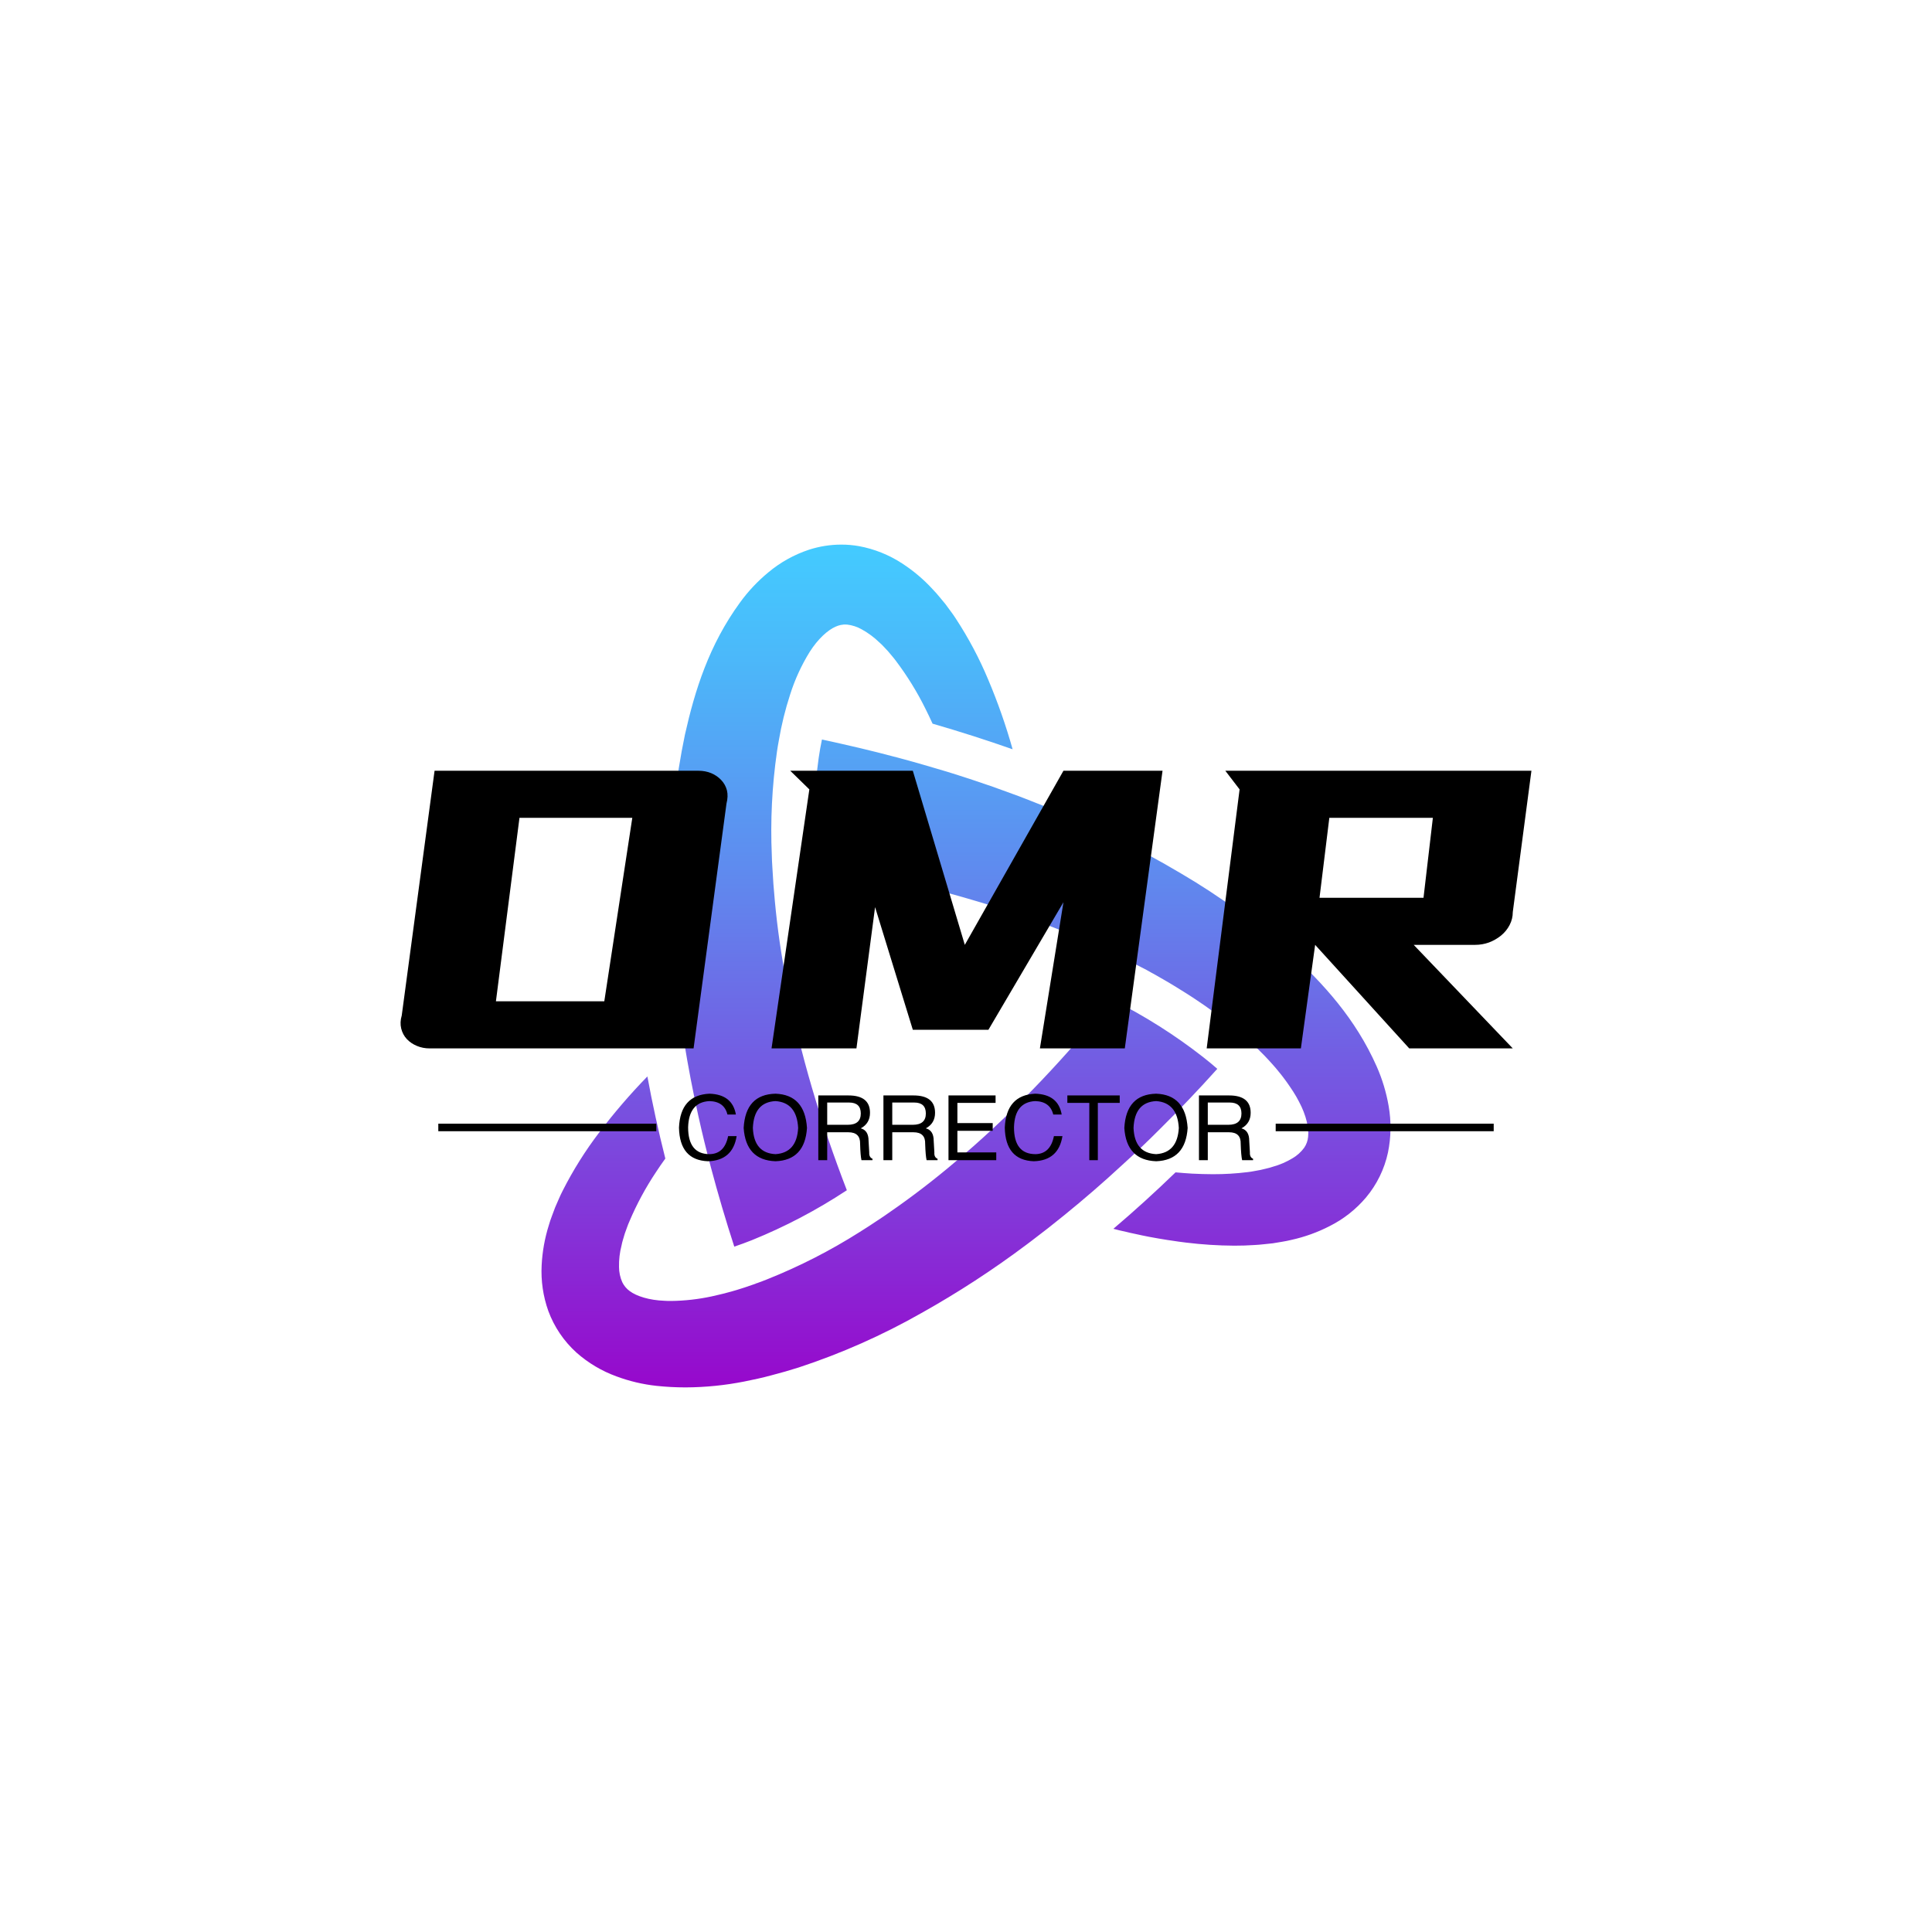
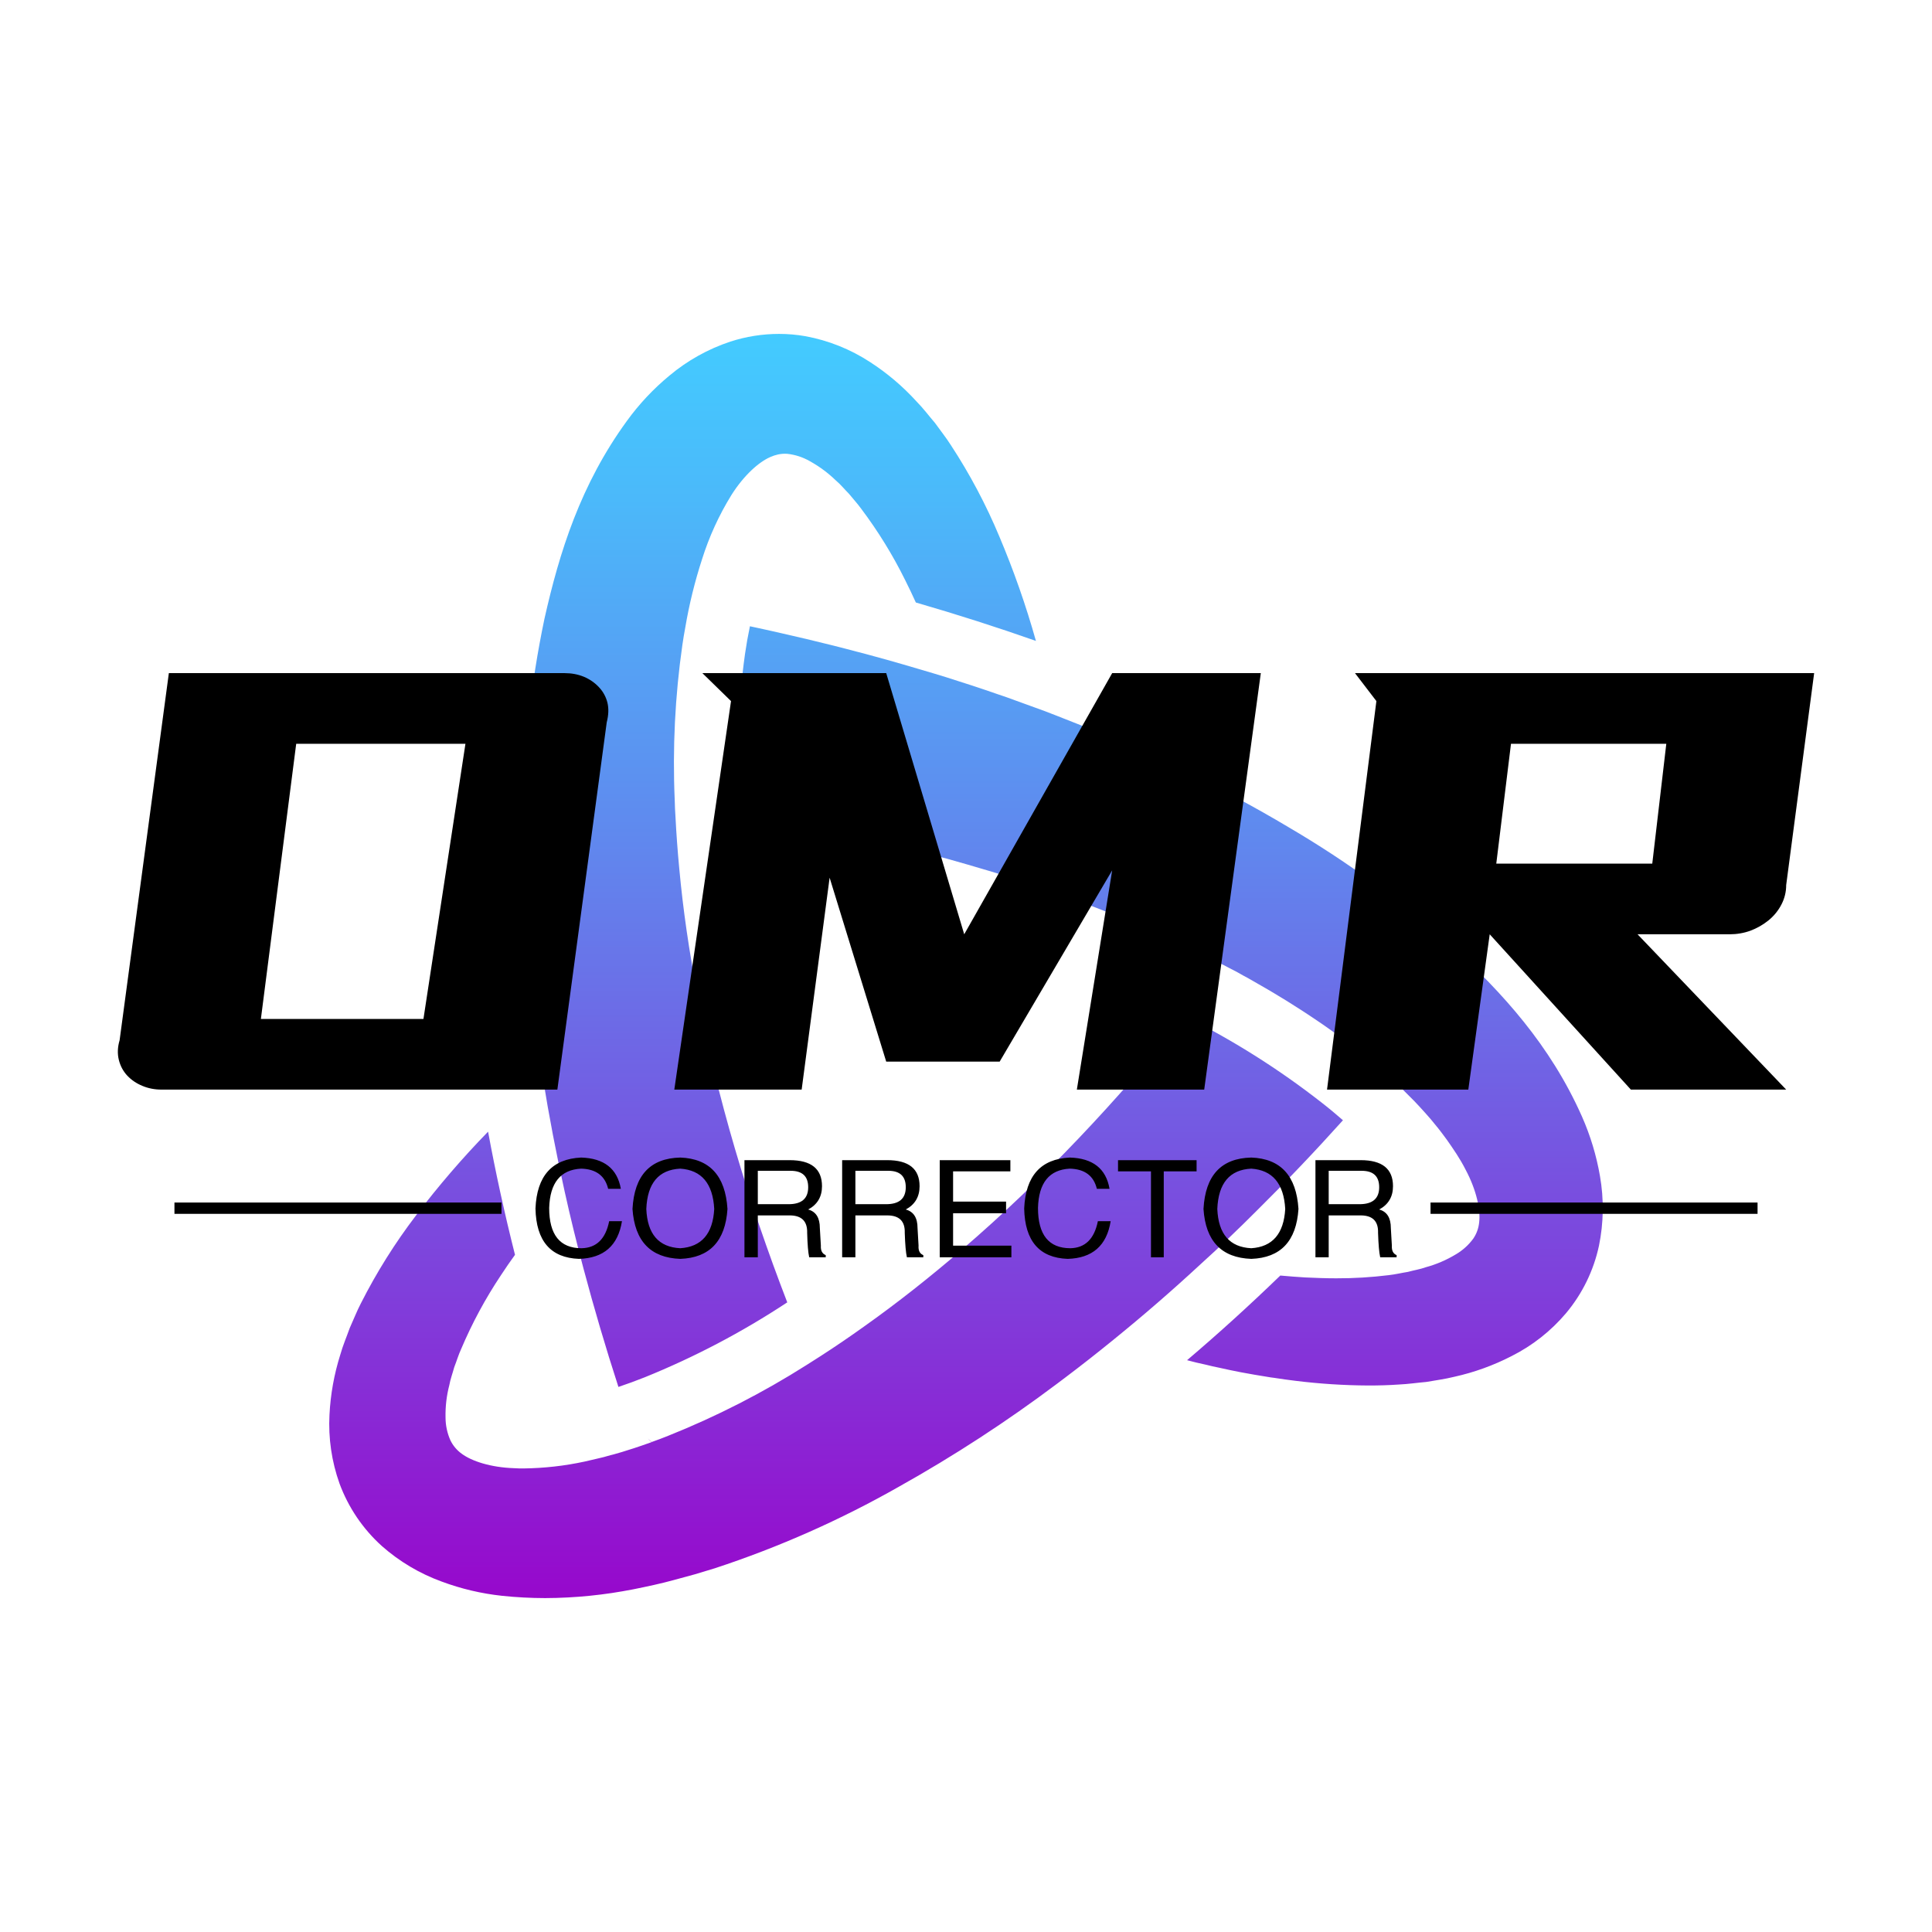
<svg width="100%" height="100%" viewBox="0 0 512 512" color-interpolation-filters="sRGB" style="margin: auto">
-   <g transform="translate(106.1549, 144.3264)">
-     <g transform="scale(2)">
+   <rect fill="#abcdef" fill-opacity="0" stroke-width="2" x="0" y="0" width="100%" height="100%" />
+   <g transform="translate(31.23235, 88.48956)">
+     <g transform="scale(3)">
      <g fill="#000000">
        <g opacity="1" transform="matrix(1,0,0,1,18.67255,0)">
          <g>
            <rect fill="#000000" fill-opacity="0" stroke-width="2" x="0" y="0" width="112.5" height="111.674" />
            <svg x="0" y="0" width="112.5" height="111.674" style="overflow: visible">
              <svg viewBox="-0.016 -0 497.211 493.56">
                <defs>
                  <linearGradient id="abc8dc649-cb89-4c71-be85-3929cf01b497" x1="248.6" y1="493.56" x2="248.6" gradientUnits="userSpaceOnUse">
                    <stop offset="0" stop-color="#9708cc" />
                    <stop offset=".23" stop-color="#813cda" />
                    <stop offset=".6" stop-color="#6088ee" />
                    <stop offset=".87" stop-color="#4bb9fa" />
                    <stop offset="1" stop-color="#43cbff" />
                  </linearGradient>
                </defs>
                <g>
                  <path d="M79.62 263.06a561.51 561.51 0 0 1-4-73.49A394.34 394.34 0 0 1 84 111.26c5.85-26.07 14.12-52.48 32.22-77.32a95.84 95.84 0 0 1 16.58-17.66A72.69 72.69 0 0 1 156.6 3a61.65 61.65 0 0 1 19-3 59.19 59.19 0 0 1 10.28.89A69 69 0 0 1 211.15 11a91.93 91.93 0 0 1 18.1 15.35c2.71 2.75 4.82 5.61 7.23 8.41 2.07 2.9 4.33 5.71 6.2 8.66a219.35 219.35 0 0 1 18.94 35.71 342.65 342.65 0 0 1 14.27 40.73q-22.73-8-46.88-15c-1.33-3-2.75-5.85-4.18-8.76a176.36 176.36 0 0 0-17.12-27.79c-1.52-2.12-3.25-3.94-4.82-5.9-1.72-1.72-3.3-3.69-5.07-5.16a48 48 0 0 0-10.23-7.58 22.63 22.63 0 0 0-8.71-2.85 13 13 0 0 0-3.69.25 15.27 15.27 0 0 0-3 1C167.72 50 161.87 55.19 157 62.91A111.09 111.09 0 0 0 145.53 88a187.16 187.16 0 0 0-6.53 26.56c-.44 2.26-.79 4.53-1.13 6.79a326 326 0 0 0-3 60.65q.07 3.32.3 6.64c.34 6.69.84 13.43 1.48 20.17 1.48 16.08 3.84 32.22 6.94 48.2 7.77 41.17 20 81.65 35.22 121.1l-.25.15a316.66 316.66 0 0 1-55.34 29.07c-3.49 1.38-6.94 2.66-10.33 3.79q-7.45-22.95-13.67-46.34c-2.66-9.94-5.12-20-7.33-30q-4.89-21.92-8.48-44.22c-1.28-7.87-2.36-15.79-3.34-23.76-.15-1.23-.3-2.51-.45-3.74zm416.48 65.72a98.88 98.88 0 0 0-7-23.17c-12.44-28.09-31.23-48.45-50.86-66.6a395.9 395.9 0 0 0-63.65-46.38q-9.89-5.9-20.07-11.36c-2.41-1.33-4.87-2.61-7.33-3.89q-4.65-2.43-9.3-4.72-3-1.55-6-3c-2.16-1.08-4.33-2.07-6.49-3.1-2.36-1.08-4.67-2.16-7-3.2-3.1-1.38-6.2-2.75-9.3-4.08-1.18-.54-2.36-1-3.54-1.52-4.08-1.72-8.12-3.39-12.2-5-3.34-1.33-6.69-2.66-10-3.94-2.56-1-5.12-2-7.72-2.9s-5.16-1.92-7.72-2.8c-2.36-.89-4.72-1.72-7.13-2.51-6.64-2.31-13.28-4.48-20-6.59-3.34-1-6.69-2.07-10-3l-6.54-1.92c-4.33-1.28-8.66-2.46-13-3.64-1.82-.49-3.59-1-5.41-1.43-3.1-.84-6.2-1.62-9.3-2.41q-10.26-2.58-20.51-4.87c-2-.44-3.93-.93-5.9-1.33s-3.94-.89-5.9-1.28c-.74 3.49-1.38 7.08-1.92 10.82a317.25 317.25 0 0 0-2.46 62.47v.34c.2 0 .44 0 .64.1s.34 0 .49.1c4.87.74 9.69 1.52 14.51 2.41 4.38.74 8.71 1.52 13 2.41 1.67.3 3.35.59 5 .93.39.1.84.15 1.23.25 2.56.54 5.07 1 7.58 1.57.15 0 .3 0 .44.1 2.9.59 5.8 1.23 8.66 1.92s5.51 1.23 8.26 1.87l1.92.44c2.7.69 5.36 1.33 8 2 2.41.59 4.77 1.23 7.18 1.87 1.43.39 2.9.74 4.33 1.13 2.71.74 5.41 1.52 8.12 2.31s5.56 1.62 8.36 2.46c2.36.69 4.67 1.43 7 2.16 1 .34 2.07.64 3.1 1 4.87 1.57 9.79 3.2 14.61 4.92 2.26.79 4.53 1.57 6.74 2.41s4.48 1.62 6.74 2.51c2 .74 4 1.52 6 2.31a8.87 8.87 0 0 1 1 .39c1.57.59 3.1 1.23 4.62 1.87s2.9 1.13 4.33 1.77 2.75 1.13 4.13 1.67c0 0 .15 0 .2.1 3.84 1.67 7.62 3.34 11.41 5.07.15 0 .3.15.44.2 3 1.38 6 2.75 9 4.23s5.9 2.9 8.8 4.38c2 1 3.89 2 5.8 3 1.87.93 3.74 1.92 5.56 3 .59.3 1.13.59 1.67.89l.25.15c2 1.13 4 2.26 6 3.44s3.74 2.16 5.56 3.3q3.1 1.84 6.2 3.84c2.07 1.28 4.08 2.61 6.1 3.94s3.94 2.66 5.9 4q7.16 5 13.87 10.33c1.62 1.28 3.2 2.61 4.82 3.94a3.4 3.4 0 0 1 .49.39l1 .89c1.43 1.23 2.85 2.46 4.23 3.69 1.62 1.48 3.25 3 4.82 4.48.84.84 1.72 1.62 2.51 2.46s1.67 1.62 2.46 2.46l.69.69c1.33 1.43 2.71 2.85 4 4.33 1.67 1.82 3.25 3.69 4.72 5.56.1.1.2.25.29.34.64.84 1.28 1.57 1.87 2.41 1.28 1.67 2.51 3.39 3.64 5.07.69 1 1.33 2 2 3 1.28 2 2.46 4 3.49 6.05 4.28 8 5.9 15.74 5.31 20.56a13.6 13.6 0 0 1-2.31 6.39 22.47 22.47 0 0 1-6.84 6.15 45.7 45.7 0 0 1-11.66 5c-2.16.79-4.67 1.18-7 1.82-2.51.39-4.92 1-7.53 1.28a162.77 162.77 0 0 1-20.46 1.23c-4 0-8.07-.15-12.15-.34-3.2-.2-6.44-.44-9.69-.74q-18.08 17.49-36.4 33.05 3.69 1 7.38 1.77c1.72.44 3.49.84 5.21 1.18 2.8.64 5.66 1.23 8.46 1.77 3.49.64 7 1.28 10.53 1.82.79.15 1.57.25 2.36.34 2.8.44 5.61.84 8.46 1.18a242.77 242.77 0 0 0 28.38 1.82c3.94 0 8-.1 12-.39 3.49-.15 7.08-.69 10.62-1 3.59-.64 7.18-1.08 10.87-2a92.55 92.55 0 0 0 22.38-8.07 67.55 67.55 0 0 0 21.3-16.77A60.85 60.85 0 0 0 495.71 356a72.85 72.85 0 0 0 .39-27.22zM362.41 342q17.19-17 33.35-35c-2.7-2.36-5.51-4.72-8.46-7a314.81 314.81 0 0 0-52.83-33.4l-.3-.15c-26.51 32.91-55.43 63.8-87.21 91.1-12.35 10.62-25.09 20.71-38.27 30.05-5.51 3.94-11.12 7.77-16.77 11.41-1.87 1.18-3.69 2.36-5.56 3.54a328.4 328.4 0 0 1-54.06 27.65c-2.12.84-4.23 1.67-6.39 2.41-.54-.44-1-.84-1.57-1.33a20.18 20.18 0 0 0 1.52 1.38 3.86 3.86 0 0 0-.69.25c-2.12.74-4.18 1.48-6.3 2.16-.64.2-1.28.39-1.87.59-1.77.59-3.59 1.13-5.36 1.62-.64.2-1.23.34-1.87.49-1.77.54-3.54 1-5.31 1.38s-3.25.79-4.87 1.13a119.4 119.4 0 0 1-23.66 2.66c-1.28 0-2.56 0-3.84-.1-9.05-.3-16.53-2.75-20.41-5.66a14 14 0 0 1-4.37-5.18 22.06 22.06 0 0 1-1.92-9 45.94 45.94 0 0 1 1.48-12.59c.39-2.26 1.28-4.62 1.92-7 .93-2.36 1.62-4.77 2.71-7.13A174.21 174.21 0 0 1 67 367.54c1.77-2.71 3.59-5.36 5.51-8-4.1-16.25-7.6-32.24-10.51-48.08a348.41 348.41 0 0 0-28.14 32.71 221.21 221.21 0 0 0-21.5 34.28c-1.57 3-2.9 6.44-4.38 9.69-1.23 3.49-2.66 6.74-3.69 10.43A93.4 93.4 0 0 0 .08 422 69 69 0 0 0 4 448.84a61.58 61.58 0 0 0 16.48 24.35 72.85 72.85 0 0 0 23.41 13.92 97.2 97.2 0 0 0 23.56 5.56 163.44 163.44 0 0 0 16.82.89c3 0 5.9-.1 8.85-.25 5.8-.3 11.51-.89 17.12-1.72 2.8-.44 5.56-.89 8.31-1.43s5.46-1.13 8.16-1.72 5.41-1.28 8.07-2 5.31-1.43 7.92-2.16l7.82-2.36a395.06 395.06 0 0 0 72-31.92 549.51 549.51 0 0 0 61.63-40.14c1-.74 2-1.48 3-2.26q9.59-7.23 18.89-14.81c11.71-9.49 23-19.28 34-29.46q11.52-10.43 22.37-21.33z" fill="url(#abc8dc649-cb89-4c71-be85-3929cf01b497)" />
                </g>
              </svg>
            </svg>
          </g>
        </g>
        <g transform="translate(0,29.96556)">
          <g>
            <g>
              <g>
                <path d="M7.41-40.69L42.38-40.69Q43.29-40.69 44.07-40.37 44.85-40.04 45.4-39.45 45.95-38.87 46.15-38.09 46.34-37.31 46.09-36.34L46.09-36.34 41.73-3.9 6.76-3.9Q5.85-3.9 5.07-4.23 4.29-4.55 3.74-5.13 3.19-5.72 2.99-6.53 2.79-7.35 3.06-8.26L3.06-8.26 7.41-40.69ZM33.61-34.45L18.66-34.45 15.54-10.14 29.9-10.14 33.61-34.45ZM54.54-40.69L70.78-40.69 77.67-17.62 90.74-40.69 103.87-40.69 98.87-3.9 87.62-3.9 90.74-23.27 80.8-6.37 70.78-6.37 65.78-22.62 63.31-3.9 52.06-3.9 57.07-38.22 54.54-40.69ZM112.19-40.69L152.75-40.69 150.28-21.97Q150.28-21.06 149.86-20.25 149.44-19.44 148.72-18.85 148-18.27 147.13-17.94 146.25-17.62 145.28-17.62L145.28-17.62 137.15-17.62 150.28-3.9 136.56-3.9 124.09-17.62 122.2-3.9 109.72-3.9 114.08-38.22 112.19-40.69ZM139.69-34.45L125.97-34.45 124.67-23.86 138.45-23.86 139.69-34.45Z" transform="translate(-2.904894, 40.69)" />
              </g>
            </g>
          </g>
          <g fill="#000000" transform="matrix(1,0,0,1,5,42.79)">
            <rect x="0" height="1" y="3.975" width="28.888" />
            <rect height="1" y="3.975" width="28.888" x="110.958" />
            <g transform="translate(31.88755,0)">
              <g>
                <path d="M8.06-6.05L8.06-6.05L6.94-6.05Q6.52-7.78 4.55-7.83L4.55-7.83Q1.83-7.69 1.73-4.36L1.73-4.36Q1.73-0.80 4.59-0.80L4.59-0.80Q6.56-0.84 7.03-3.19L7.03-3.19L8.16-3.19Q7.64 0.05 4.36 0.14L4.36 0.14Q0.61 0 0.52-4.31L0.52-4.31Q0.70-8.63 4.55-8.81L4.55-8.81Q7.59-8.72 8.06-6.05ZM16.31-4.27L16.31-4.27Q16.13-7.64 13.31-7.83L13.31-7.83Q10.45-7.69 10.31-4.27L10.31-4.27Q10.45-0.94 13.31-0.80L13.31-0.80Q16.13-0.98 16.31-4.27ZM17.48-4.27L17.48-4.27Q17.20 0 13.31 0.14L13.31 0.14Q9.38 0 9.09-4.27L9.09-4.27Q9.33-8.72 13.31-8.81L13.31-8.81Q17.20-8.67 17.48-4.27ZM22.97-3.70L20.16-3.70L20.16 0L18.98 0L18.98-8.58L22.97-8.58Q25.83-8.58 25.83-6.28L25.83-6.28Q25.83-4.88 24.61-4.22L24.61-4.22Q25.64-3.94 25.64-2.58L25.64-2.58L25.73-1.03Q25.69-0.38 26.16-0.19L26.16-0.19L26.16 0L24.70 0Q24.56-0.61 24.52-2.16L24.52-2.16Q24.56-3.70 22.97-3.70L22.97-3.70ZM23.06-7.64L20.16-7.64L20.16-4.69L22.88-4.69Q24.61-4.69 24.61-6.19L24.61-6.19Q24.61-7.64 23.06-7.64L23.06-7.64ZM31.59-3.70L28.78-3.70L28.78 0L27.61 0L27.61-8.58L31.59-8.58Q34.45-8.58 34.45-6.28L34.45-6.28Q34.45-4.88 33.23-4.22L33.23-4.22Q34.27-3.94 34.27-2.58L34.27-2.58L34.36-1.03Q34.31-0.38 34.78-0.19L34.78-0.19L34.78 0L33.33 0Q33.19-0.61 33.14-2.16L33.14-2.16Q33.19-3.70 31.59-3.70L31.59-3.70ZM31.69-7.64L28.78-7.64L28.78-4.69L31.50-4.69Q33.23-4.69 33.23-6.19L33.23-6.19Q33.23-7.64 31.69-7.64L31.69-7.64ZM37.41-1.03L42.56-1.03L42.56 0L36.23 0L36.23-8.58L42.47-8.58L42.47-7.59L37.41-7.59L37.41-4.92L42.09-4.92L42.09-3.89L37.41-3.89L37.41-1.03ZM51.23-6.05L51.23-6.05L50.11-6.05Q49.69-7.78 47.72-7.83L47.72-7.83Q45-7.69 44.91-4.36L44.91-4.36Q44.91-0.80 47.77-0.80L47.77-0.80Q49.73-0.84 50.20-3.19L50.20-3.19L51.33-3.19Q50.81 0.05 47.53 0.14L47.53 0.14Q43.78 0 43.69-4.31L43.69-4.31Q43.88-8.63 47.72-8.81L47.72-8.81Q50.77-8.72 51.23-6.05ZM54.89-7.59L51.98-7.59L51.98-8.58L58.92-8.58L58.92-7.59L56.02-7.59L56.02 0L54.89 0L54.89-7.59ZM66.75-4.27L66.75-4.27Q66.56-7.64 63.75-7.83L63.75-7.83Q60.89-7.69 60.75-4.27L60.75-4.27Q60.89-0.94 63.75-0.80L63.75-0.80Q66.56-0.98 66.75-4.27ZM67.92-4.27L67.92-4.27Q67.64 0 63.75 0.14L63.75 0.14Q59.81 0 59.53-4.27L59.53-4.27Q59.77-8.72 63.75-8.81L63.75-8.81Q67.64-8.67 67.92-4.27ZM73.41-3.70L70.59-3.70L70.59 0L69.42 0L69.42-8.58L73.41-8.58Q76.27-8.58 76.27-6.28L76.27-6.28Q76.27-4.88 75.05-4.22L75.05-4.22Q76.08-3.94 76.08-2.58L76.08-2.58L76.17-1.03Q76.13-0.38 76.59-0.19L76.59-0.19L76.59 0L75.14 0Q75-0.61 74.95-2.16L74.95-2.16Q75-3.70 73.41-3.70L73.41-3.70ZM73.50-7.64L70.59-7.64L70.59-4.69L73.31-4.69Q75.05-4.69 75.05-6.19L75.05-6.19Q75.05-7.64 73.50-7.64L73.50-7.64Z" transform="translate(-0.515625, 8.8125)" />
              </g>
            </g>
          </g>
        </g>
      </g>
    </g>
  </g>
</svg>
